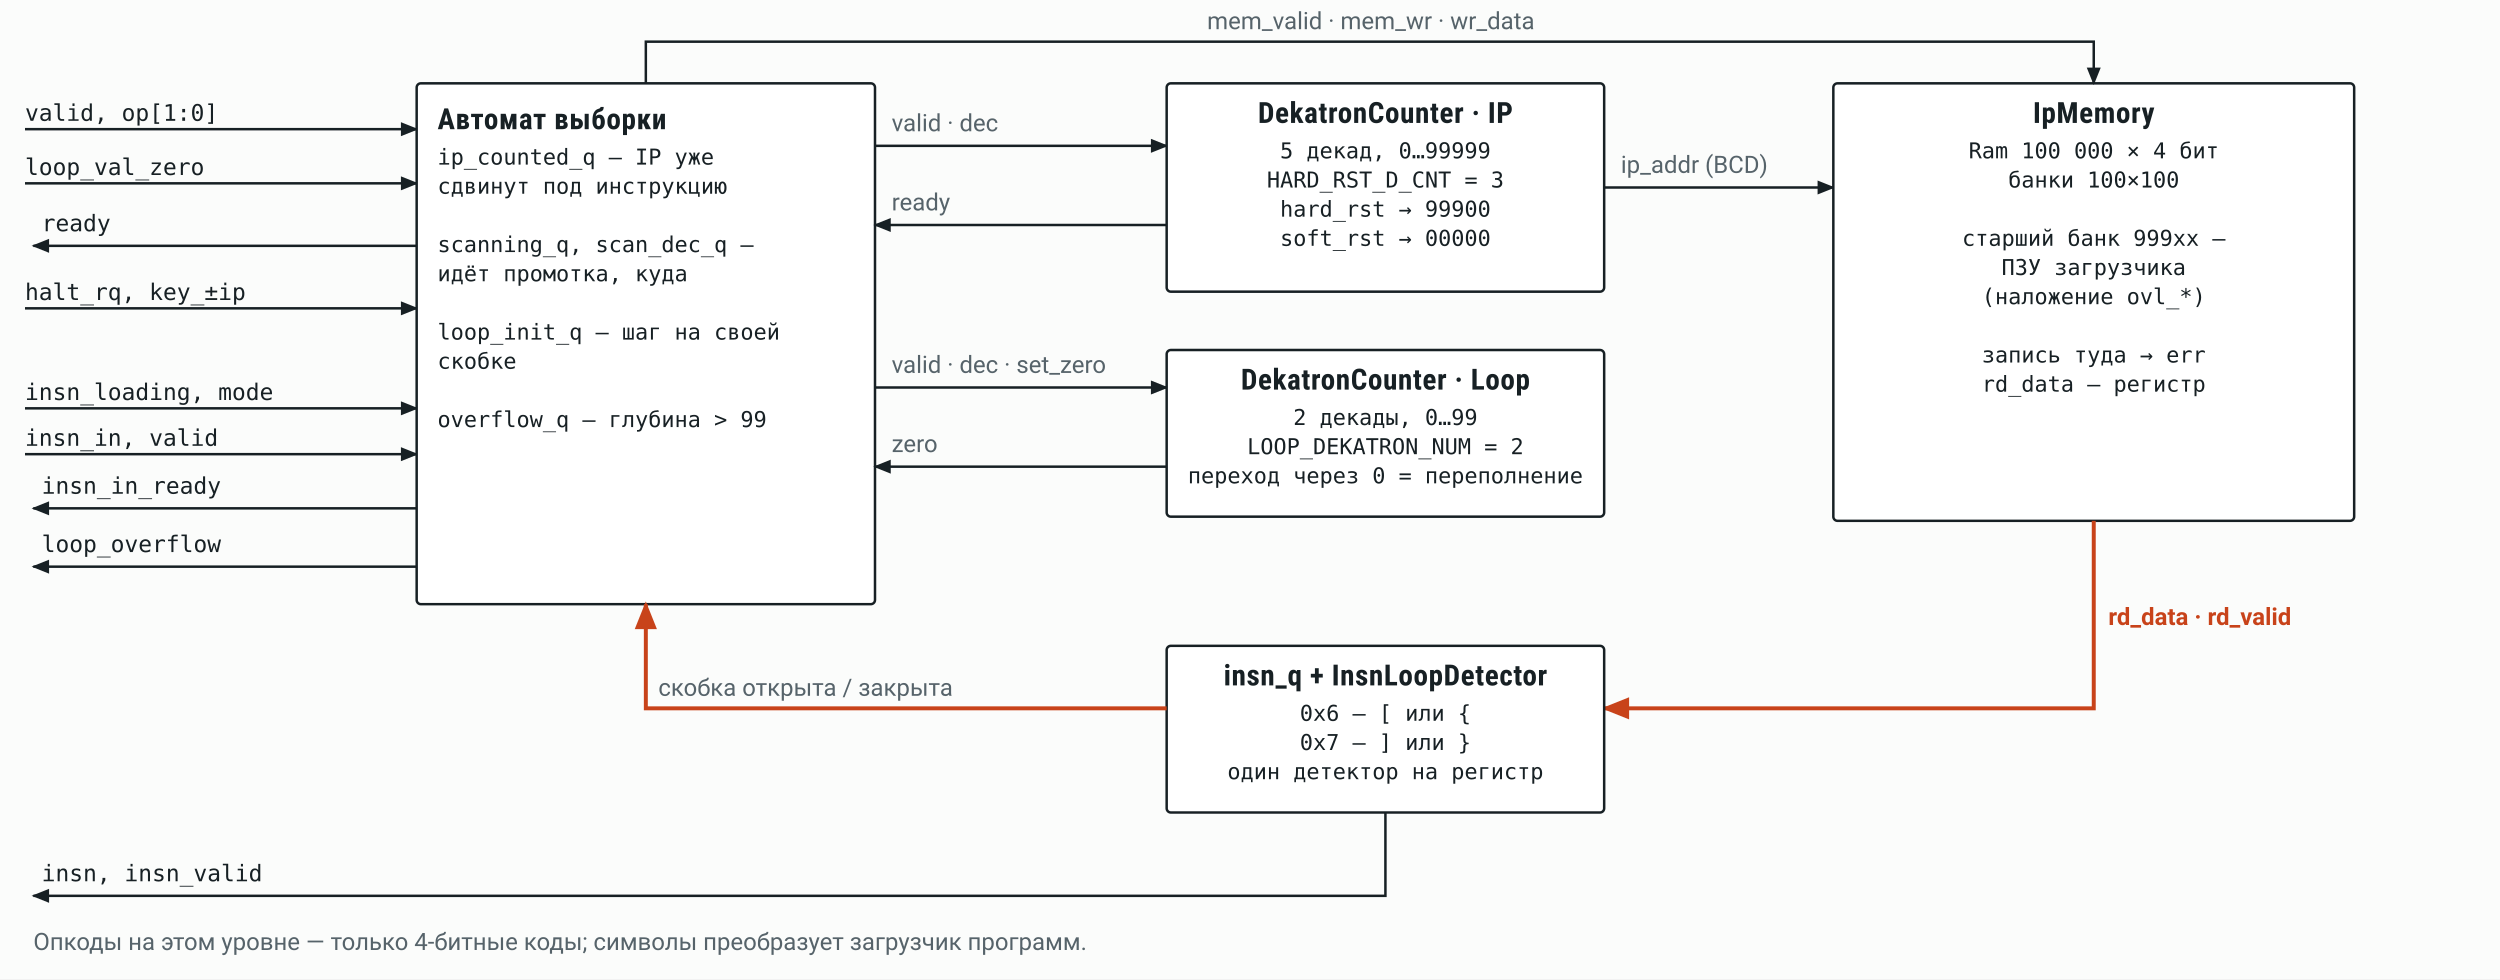
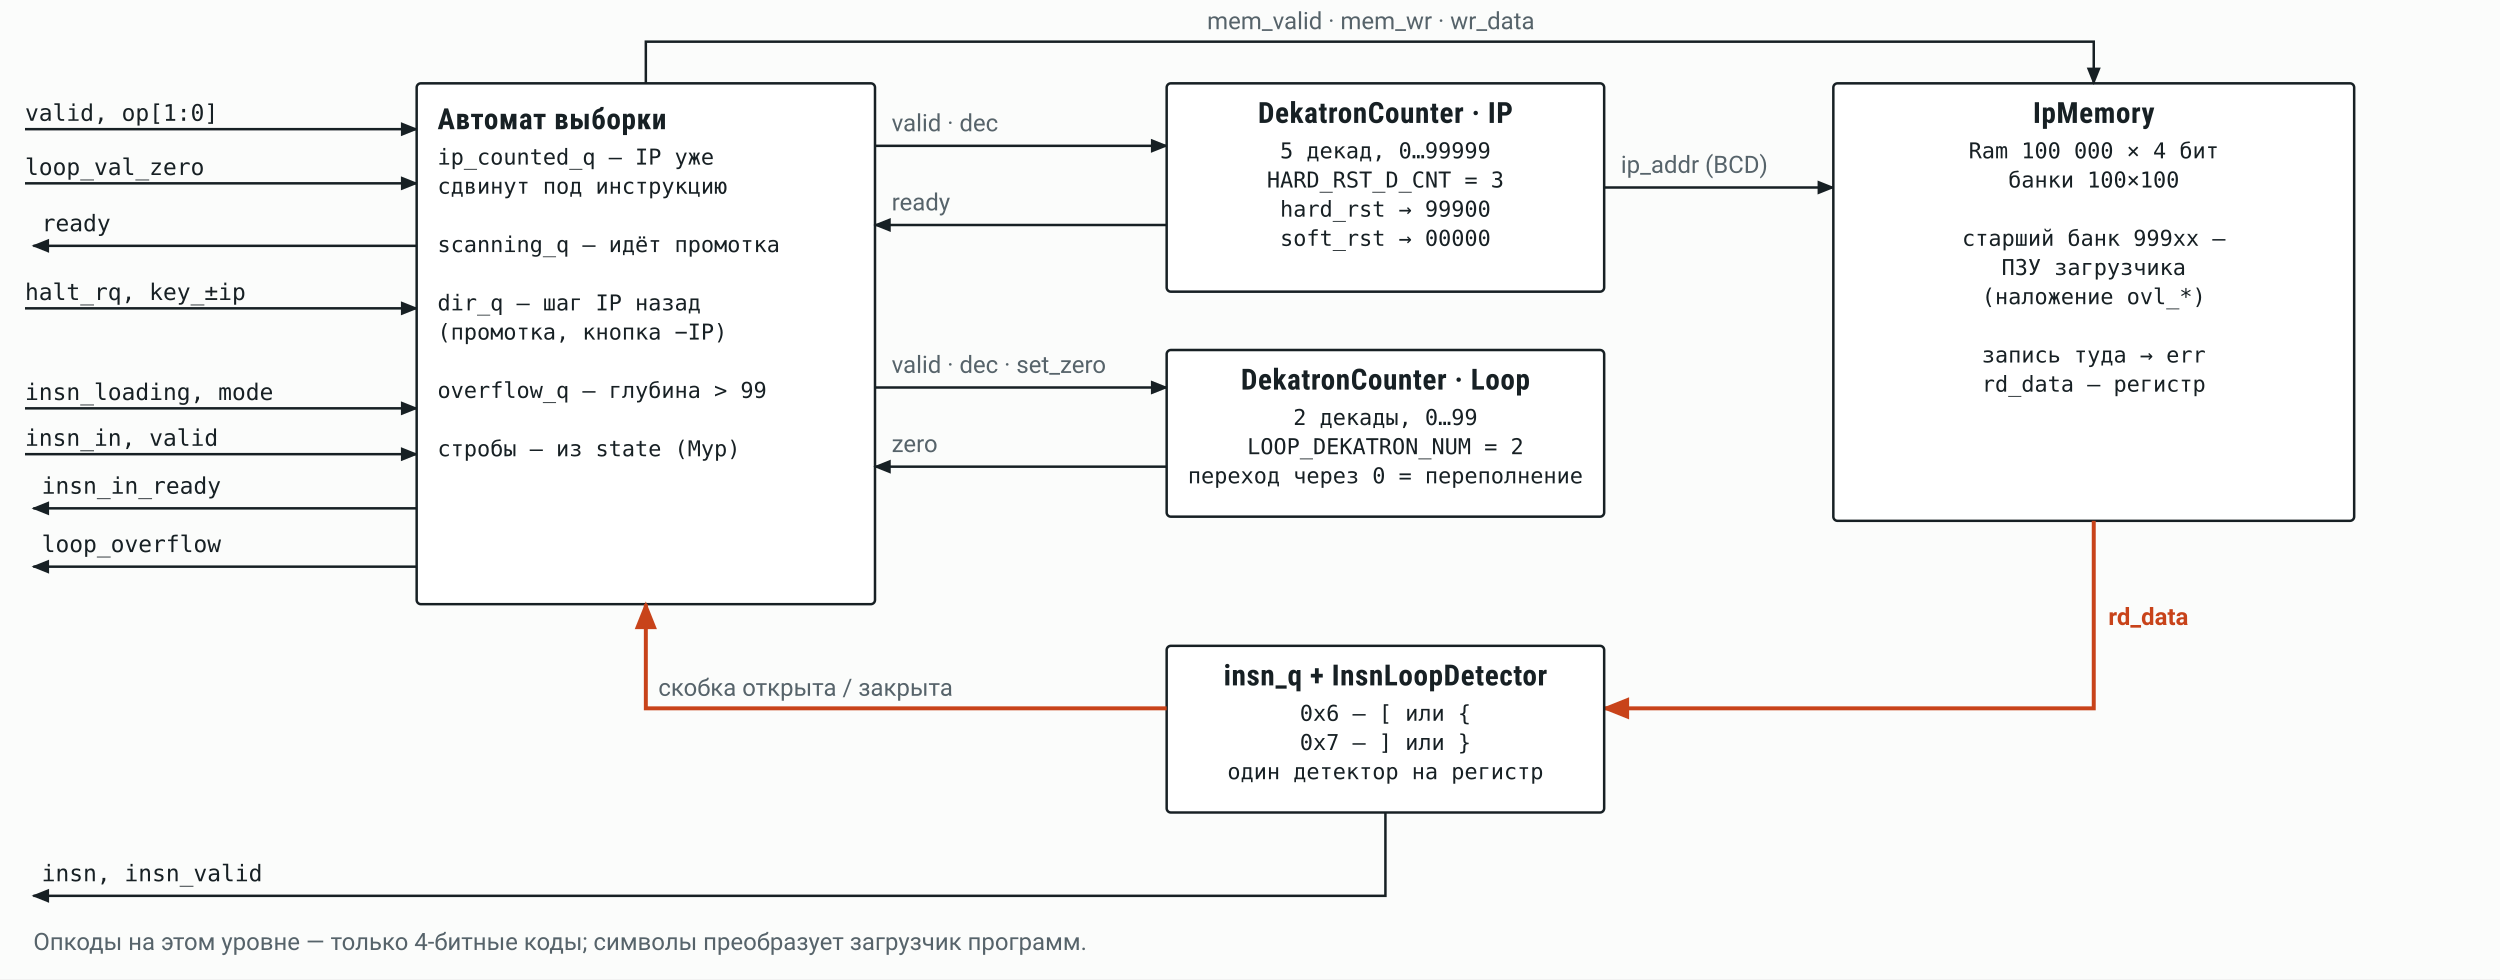
<svg xmlns="http://www.w3.org/2000/svg" viewBox="0 0 1200 470" width="1200" height="470" class="dg" role="img" aria-label="Линия выборки: автомат управляет счётчиком инструкций и счётчиком вложенности циклов, читает опкоды из памяти программ в регистр инструкции и по детектору скобок решает, нужна ли промотка тела цикла.">
  <style>
.dg { color: #172024; display: block; height: auto; color: #172024; }
.dg text { fill: currentColor; font-family: "PT Sans", "Segoe UI", Roboto, Helvetica, Arial, sans-serif; font-size: 11px; }
.dg .tt { font-family: "PT Sans Narrow", "Arial Narrow", "Roboto Condensed", Arial, sans-serif; font-weight: 700; font-size: 14px; letter-spacing: 0.02em; }
.dg .tm { font-family: "JetBrains Mono", "DejaVu Sans Mono", Consolas, "Liberation Mono", monospace; font-size: 10.5px; }
.dg .tl { fill: #56636a; font-size: 11.5px; }
.dg .tp { font-family: "JetBrains Mono", "DejaVu Sans Mono", Consolas, "Liberation Mono", monospace; font-size: 11px; }
.dg .tpi { font-family: "JetBrains Mono", "DejaVu Sans Mono", Consolas, "Liberation Mono", monospace; font-size: 10px; fill: #56636a; }
.dg .tn { fill: #56636a; font-size: 10.5px; }
.dg .tg { font-family: "JetBrains Mono", "DejaVu Sans Mono", Consolas, "Liberation Mono", monospace; font-size: 13px; font-weight: 700; }
.dg .ts { font-family: "JetBrains Mono", "DejaVu Sans Mono", Consolas, "Liberation Mono", monospace; font-size: 11.5px; font-weight: 600; }
.dg .tf { font-family: "PT Sans Narrow", "Arial Narrow", "Roboto Condensed", Arial, sans-serif; font-size: 13px; letter-spacing: 0.03em; fill: #56636a; }
.dg .tk { font-family: "PT Sans Narrow", "Arial Narrow", "Roboto Condensed", Arial, sans-serif; font-weight: 700; font-size: 14px; }
.dg .ti { font-family: "JetBrains Mono", "DejaVu Sans Mono", Consolas, "Liberation Mono", monospace; font-size: 8.5px; fill: #56636a; }
.dg .tnum { font-family: "JetBrains Mono", "DejaVu Sans Mono", Consolas, "Liberation Mono", monospace; font-size: 11px; font-weight: 700; fill: #c8431a; }
.dg .tacc { fill: #c8431a; font-weight: 700; font-size: 11.5px; }
.dg .blk { fill: #ffffff; stroke: currentColor; stroke-width: 1.2; }
.dg .blk-opt { fill: #ffffff; stroke: currentColor; stroke-width: 1.2; stroke-dasharray: 6 3; }
.dg .blk-acc { fill: rgba(200, 67, 26, 0.13); stroke: #c8431a; stroke-width: 1.6; }
.dg .frame { fill: none; stroke: #56636a; stroke-width: 1; stroke-dasharray: 2 4; }
.dg .w { fill: none; stroke: currentColor; stroke-width: 1.2; }
.dg .wd { fill: none; stroke: currentColor; stroke-width: 1.2; stroke-dasharray: 5 3; }
.dg .wacc { fill: none; stroke: #c8431a; stroke-width: 1.9; }
.dg .wbus { fill: none; stroke: currentColor; stroke-width: 3.2; }
.dg .wthin { fill: none; stroke: #56636a; stroke-width: 1; }
.dg .wv { fill: none; stroke: currentColor; stroke-width: 1.6; }
.dg .wvacc { fill: none; stroke: #c8431a; stroke-width: 2.1; }
.dg .grid { stroke: #c6cfcd; stroke-width: 1; }
.dg .ah { fill: currentColor; }
.dg .ahg { fill: #c8431a; }
.dg .ahw { fill: #a4126e; }
.dg .wwarn { fill: none; stroke: #a4126e; stroke-width: 1.8; stroke-dasharray: 6 3; }
.dg .twarn { fill: #a4126e; font-weight: 700; font-size: 11.5px; }
.dg .tl, .dg .tn, .dg .tacc, .dg .twarn { paint-order: stroke; stroke: #fbfcfb; stroke-width: 4px; stroke-linejoin: round; }
.dg .dot { fill: currentColor; }
.dg .dot-acc { fill: #c8431a; }
.dg .inv { fill: #ffffff; stroke: currentColor; stroke-width: 1.2; }
.dg .st { fill: #ffffff; stroke: currentColor; stroke-width: 1.3; }
.dg .st-acc { fill: rgba(200, 67, 26, 0.13); stroke: #c8431a; stroke-width: 1.9; }
.dg .st-dim { fill: #e3e9e8; stroke: #56636a; stroke-width: 1.1; stroke-dasharray: 4 3; }
.dg .anode { fill: #e3e9e8; stroke: #56636a; stroke-width: 1; }
.dg .kmain { fill: #ffffff; stroke: currentColor; stroke-width: 1.4; }
.dg .kga { fill: #ffffff; stroke: currentColor; stroke-width: 1.2; }
.dg .kgb { fill: #56636a; }
.dg .lit { fill: #c8431a; stroke: #c8431a; }
.dg .halo { fill: rgba(200, 67, 26, 0.13); }
.dg .tgt { fill: none; stroke: #c8431a; stroke-width: 1.3; stroke-dasharray: 3 3; }
.dg .seg { fill: #ffffff; stroke: currentColor; stroke-width: 1.1; }
.dg .seg-acc { fill: rgba(200, 67, 26, 0.13); stroke: #c8431a; stroke-width: 1.4; }
.dg .seg-off { fill: #e3e9e8; stroke: #56636a; stroke-width: 1; }
</style>
  <rect x="0" y="0" width="1200" height="470" fill="#fbfcfb" />
  <defs>
    <marker id="ipl-a" viewBox="0 0 10 10" refX="9" refY="5" markerWidth="7" markerHeight="7" orient="auto-start-reverse">
      <path d="M0,1 L10,5 L0,9 z" fill="#172024" stroke="none" stroke-width="0" class="ah" />
    </marker>
    <marker id="ipl-ag" viewBox="0 0 10 10" refX="9" refY="5" markerWidth="7" markerHeight="7" orient="auto-start-reverse">
      <path d="M0,1 L10,5 L0,9 z" fill="#c8431a" stroke="none" stroke-width="0" class="ahg" />
    </marker>
    <marker id="ipl-aw" viewBox="0 0 10 10" refX="9" refY="5" markerWidth="7" markerHeight="7" orient="auto-start-reverse">
      <path d="M0,1 L10,5 L0,9 z" fill="#a4126e" stroke="none" stroke-width="0" class="ahw" />
    </marker>
  </defs>
  <g transform="translate(0,0)">
    <text x="12" y="58" fill="#172024" font-size="11" font-family="sans-serif" class="tp" text-anchor="start">valid, op[1:0]</text>
    <polyline points="12,62 200,62" fill="none" stroke="#172024" stroke-width="1.2" class="w" marker-end="url(#ipl-a)" />
    <text x="12" y="84" fill="#172024" font-size="11" font-family="sans-serif" class="tp" text-anchor="start">loop_val_zero</text>
    <polyline points="12,88 200,88" fill="none" stroke="#172024" stroke-width="1.2" class="w" marker-end="url(#ipl-a)" />
    <text x="12" y="144" fill="#172024" font-size="11" font-family="sans-serif" class="tp" text-anchor="start">halt_rq, key_±ip</text>
    <polyline points="12,148 200,148" fill="none" stroke="#172024" stroke-width="1.2" class="w" marker-end="url(#ipl-a)" />
    <text x="12" y="192" fill="#172024" font-size="11" font-family="sans-serif" class="tp" text-anchor="start">insn_loading, mode</text>
    <polyline points="12,196 200,196" fill="none" stroke="#172024" stroke-width="1.2" class="w" marker-end="url(#ipl-a)" />
    <text x="12" y="214" fill="#172024" font-size="11" font-family="sans-serif" class="tp" text-anchor="start">insn_in, valid</text>
    <polyline points="12,218 200,218" fill="none" stroke="#172024" stroke-width="1.2" class="w" marker-end="url(#ipl-a)" />
    <polyline points="200,118 16,118" fill="none" stroke="#172024" stroke-width="1.2" class="w" marker-end="url(#ipl-a)" />
    <text x="20" y="111" fill="#172024" font-size="11" font-family="sans-serif" class="tp" text-anchor="start">ready</text>
    <polyline points="200,244 16,244" fill="none" stroke="#172024" stroke-width="1.2" class="w" marker-end="url(#ipl-a)" />
    <text x="20" y="237" fill="#172024" font-size="11" font-family="sans-serif" class="tp" text-anchor="start">insn_in_ready</text>
    <polyline points="200,272 16,272" fill="none" stroke="#172024" stroke-width="1.2" class="w" marker-end="url(#ipl-a)" />
    <text x="20" y="265" fill="#172024" font-size="11" font-family="sans-serif" class="tp" text-anchor="start">loop_overflow</text>
    <rect x="200" y="40" width="220" height="250" rx="2" fill="#ffffff" stroke="#172024" stroke-width="1.2" class="blk" />
    <text x="210" y="62" fill="#172024" font-size="14" font-family="sans-serif" class="tt" text-anchor="start">Автомат выборки</text>
    <text x="210" y="79" fill="#172024" font-size="11" font-family="sans-serif" class="tm" text-anchor="start">ip_counted_q — IP уже</text>
    <text x="210" y="93" fill="#172024" font-size="11" font-family="sans-serif" class="tm" text-anchor="start">сдвинут под инструкцию</text>
    <text x="210" y="107" fill="#172024" font-size="11" font-family="sans-serif" class="tm" text-anchor="start" />
-     <text x="210" y="121" fill="#172024" font-size="11" font-family="sans-serif" class="tm" text-anchor="start">scanning_q, scan_dec_q —</text>
-     <text x="210" y="135" fill="#172024" font-size="11" font-family="sans-serif" class="tm" text-anchor="start">идёт промотка, куда</text>
-     <text x="210" y="149" fill="#172024" font-size="11" font-family="sans-serif" class="tm" text-anchor="start" />
-     <text x="210" y="163" fill="#172024" font-size="11" font-family="sans-serif" class="tm" text-anchor="start">loop_init_q — шаг на своей</text>
-     <text x="210" y="177" fill="#172024" font-size="11" font-family="sans-serif" class="tm" text-anchor="start">скобке</text>
-     <text x="210" y="191" fill="#172024" font-size="11" font-family="sans-serif" class="tm" text-anchor="start" />
-     <text x="210" y="205" fill="#172024" font-size="11" font-family="sans-serif" class="tm" text-anchor="start">overflow_q — глубина &gt; 99</text>
+     <text x="210" y="121" fill="#172024" font-size="11" font-family="sans-serif" class="tm" text-anchor="start">scanning_q — идёт промотка</text>
+     <text x="210" y="135" fill="#172024" font-size="11" font-family="sans-serif" class="tm" text-anchor="start" />
+     <text x="210" y="149" fill="#172024" font-size="11" font-family="sans-serif" class="tm" text-anchor="start">dir_q — шаг IP назад</text>
+     <text x="210" y="163" fill="#172024" font-size="11" font-family="sans-serif" class="tm" text-anchor="start">(промотка, кнопка −IP)</text>
+     <text x="210" y="177" fill="#172024" font-size="11" font-family="sans-serif" class="tm" text-anchor="start" />
+     <text x="210" y="191" fill="#172024" font-size="11" font-family="sans-serif" class="tm" text-anchor="start">overflow_q — глубина &gt; 99</text>
+     <text x="210" y="205" fill="#172024" font-size="11" font-family="sans-serif" class="tm" text-anchor="start" />
+     <text x="210" y="219" fill="#172024" font-size="11" font-family="sans-serif" class="tm" text-anchor="start">стробы — из state (Мур)</text>
    <polyline points="420,70 560,70" fill="none" stroke="#172024" stroke-width="1.2" class="w" marker-end="url(#ipl-a)" />
    <text x="428" y="63" fill="#56636a" font-size="11" font-family="sans-serif" class="tl" text-anchor="start">valid · dec</text>
    <polyline points="560,108 420,108" fill="none" stroke="#172024" stroke-width="1.2" class="w" marker-end="url(#ipl-a)" />
    <text x="428" y="101" fill="#56636a" font-size="11" font-family="sans-serif" class="tl" text-anchor="start">ready</text>
    <rect x="560" y="40" width="210" height="100" rx="2" fill="#ffffff" stroke="#172024" stroke-width="1.2" class="blk" />
    <text x="665" y="59" fill="#172024" font-size="14" font-family="sans-serif" class="tt" text-anchor="middle">DekatronCounter · IP</text>
    <text x="665" y="76" fill="#172024" font-size="11" font-family="sans-serif" class="tm" text-anchor="middle">5 декад, 0…99999</text>
    <text x="665" y="90" fill="#172024" font-size="11" font-family="sans-serif" class="tm" text-anchor="middle">HARD_RST_D_CNT = 3</text>
    <text x="665" y="104" fill="#172024" font-size="11" font-family="sans-serif" class="tm" text-anchor="middle">hard_rst → 99900</text>
    <text x="665" y="118" fill="#172024" font-size="11" font-family="sans-serif" class="tm" text-anchor="middle">soft_rst → 00000</text>
    <polyline points="420,186 560,186" fill="none" stroke="#172024" stroke-width="1.2" class="w" marker-end="url(#ipl-a)" />
    <text x="428" y="179" fill="#56636a" font-size="11" font-family="sans-serif" class="tl" text-anchor="start">valid · dec · set_zero</text>
    <polyline points="560,224 420,224" fill="none" stroke="#172024" stroke-width="1.2" class="w" marker-end="url(#ipl-a)" />
    <text x="428" y="217" fill="#56636a" font-size="11" font-family="sans-serif" class="tl" text-anchor="start">zero</text>
    <rect x="560" y="168" width="210" height="80" rx="2" fill="#ffffff" stroke="#172024" stroke-width="1.2" class="blk" />
    <text x="665" y="187" fill="#172024" font-size="14" font-family="sans-serif" class="tt" text-anchor="middle">DekatronCounter · Loop</text>
    <text x="665" y="204" fill="#172024" font-size="11" font-family="sans-serif" class="tm" text-anchor="middle">2 декады, 0…99</text>
    <text x="665" y="218" fill="#172024" font-size="11" font-family="sans-serif" class="tm" text-anchor="middle">LOOP_DEKATRON_NUM = 2</text>
    <text x="665" y="232" fill="#172024" font-size="11" font-family="sans-serif" class="tm" text-anchor="middle">переход через 0 = переполнение</text>
    <polyline points="770,90 880,90" fill="none" stroke="#172024" stroke-width="1.2" class="w" marker-end="url(#ipl-a)" />
    <text x="778" y="83" fill="#56636a" font-size="11" font-family="sans-serif" class="tl" text-anchor="start">ip_addr (BCD)</text>
    <rect x="880" y="40" width="250" height="210" rx="2" fill="#ffffff" stroke="#172024" stroke-width="1.2" class="blk" />
    <text x="1005" y="59" fill="#172024" font-size="14" font-family="sans-serif" class="tt" text-anchor="middle">IpMemory</text>
    <text x="1005" y="76" fill="#172024" font-size="11" font-family="sans-serif" class="tm" text-anchor="middle">Ram 100 000 × 4 бит</text>
    <text x="1005" y="90" fill="#172024" font-size="11" font-family="sans-serif" class="tm" text-anchor="middle">банки 100×100</text>
    <text x="1005" y="104" fill="#172024" font-size="11" font-family="sans-serif" class="tm" text-anchor="middle" />
    <text x="1005" y="118" fill="#172024" font-size="11" font-family="sans-serif" class="tm" text-anchor="middle">старший банк 999xx —</text>
    <text x="1005" y="132" fill="#172024" font-size="11" font-family="sans-serif" class="tm" text-anchor="middle">ПЗУ загрузчика</text>
    <text x="1005" y="146" fill="#172024" font-size="11" font-family="sans-serif" class="tm" text-anchor="middle">(наложение ovl_*)</text>
    <text x="1005" y="160" fill="#172024" font-size="11" font-family="sans-serif" class="tm" text-anchor="middle" />
    <text x="1005" y="174" fill="#172024" font-size="11" font-family="sans-serif" class="tm" text-anchor="middle">запись туда → err</text>
    <text x="1005" y="188" fill="#172024" font-size="11" font-family="sans-serif" class="tm" text-anchor="middle">rd_data — регистр</text>
    <polyline points="310,40 310,20 1005,20 1005,40" fill="none" stroke="#172024" stroke-width="1.2" class="w" marker-end="url(#ipl-a)" />
    <text x="658" y="14" fill="#56636a" font-size="11" font-family="sans-serif" class="tl" text-anchor="middle">mem_valid · mem_wr · wr_data</text>
    <polyline points="1005,250 1005,340 770,340" fill="none" stroke="#c8431a" stroke-width="1.9" class="wacc" marker-end="url(#ipl-ag)" />
-     <text x="1012" y="300" fill="#c8431a" font-size="11" font-family="sans-serif" class="tacc" text-anchor="start">rd_data · rd_valid</text>
+     <text x="1012" y="300" fill="#c8431a" font-size="11" font-family="sans-serif" class="tacc" text-anchor="start">rd_data</text>
    <rect x="560" y="310" width="210" height="80" rx="2" fill="#ffffff" stroke="#172024" stroke-width="1.2" class="blk" />
    <text x="665" y="329" fill="#172024" font-size="14" font-family="sans-serif" class="tt" text-anchor="middle">insn_q + InsnLoopDetector</text>
    <text x="665" y="346" fill="#172024" font-size="11" font-family="sans-serif" class="tm" text-anchor="middle">0x6 — [ или {</text>
    <text x="665" y="360" fill="#172024" font-size="11" font-family="sans-serif" class="tm" text-anchor="middle">0x7 — ] или }</text>
    <text x="665" y="374" fill="#172024" font-size="11" font-family="sans-serif" class="tm" text-anchor="middle">один детектор на регистр</text>
    <polyline points="560,340 310,340 310,290" fill="none" stroke="#c8431a" stroke-width="1.9" class="wacc" marker-end="url(#ipl-ag)" />
    <text x="316" y="334" fill="#56636a" font-size="11" font-family="sans-serif" class="tl" text-anchor="start">скобка открыта / закрыта</text>
    <polyline points="665,390 665,430 16,430" fill="none" stroke="#172024" stroke-width="1.2" class="w" marker-end="url(#ipl-a)" />
    <text x="20" y="423" fill="#172024" font-size="11" font-family="sans-serif" class="tp" text-anchor="start">insn, insn_valid</text>
    <text x="16" y="456" fill="#56636a" font-size="11" font-family="sans-serif" class="tl" text-anchor="start">Опкоды на этом уровне — только 4-битные коды; символы преобразует загрузчик программ.</text>
  </g>
</svg>
